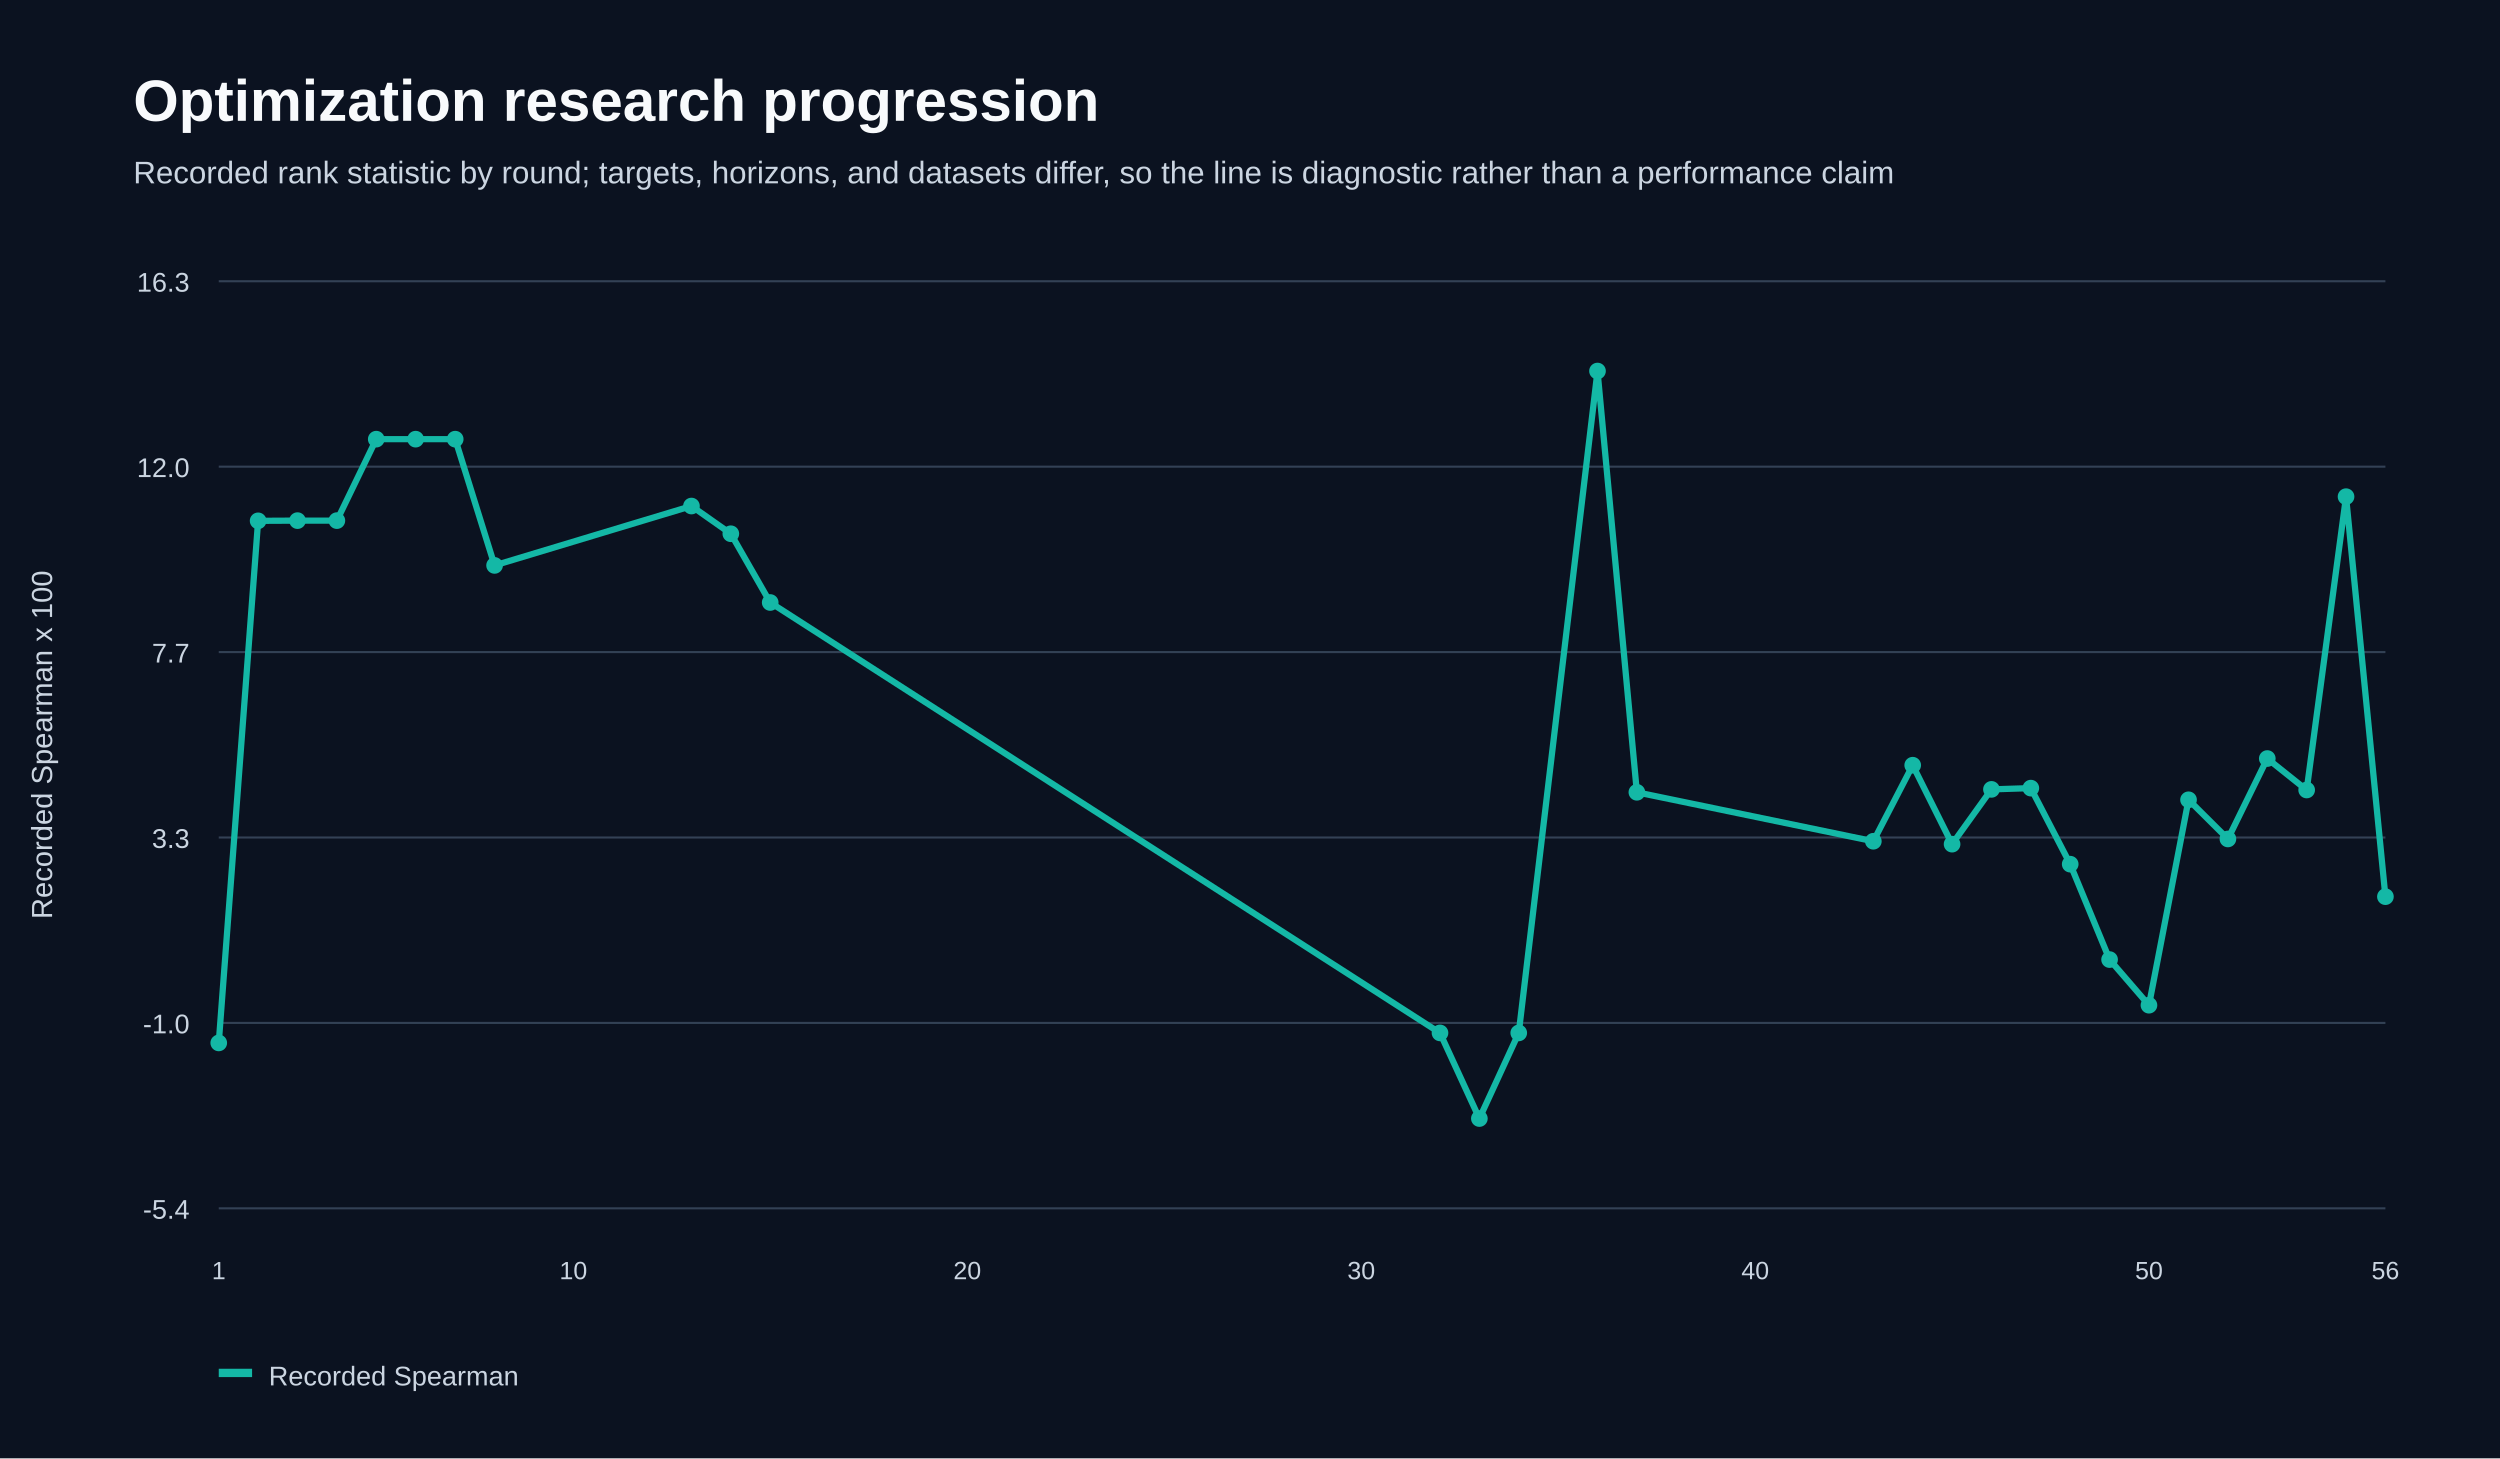
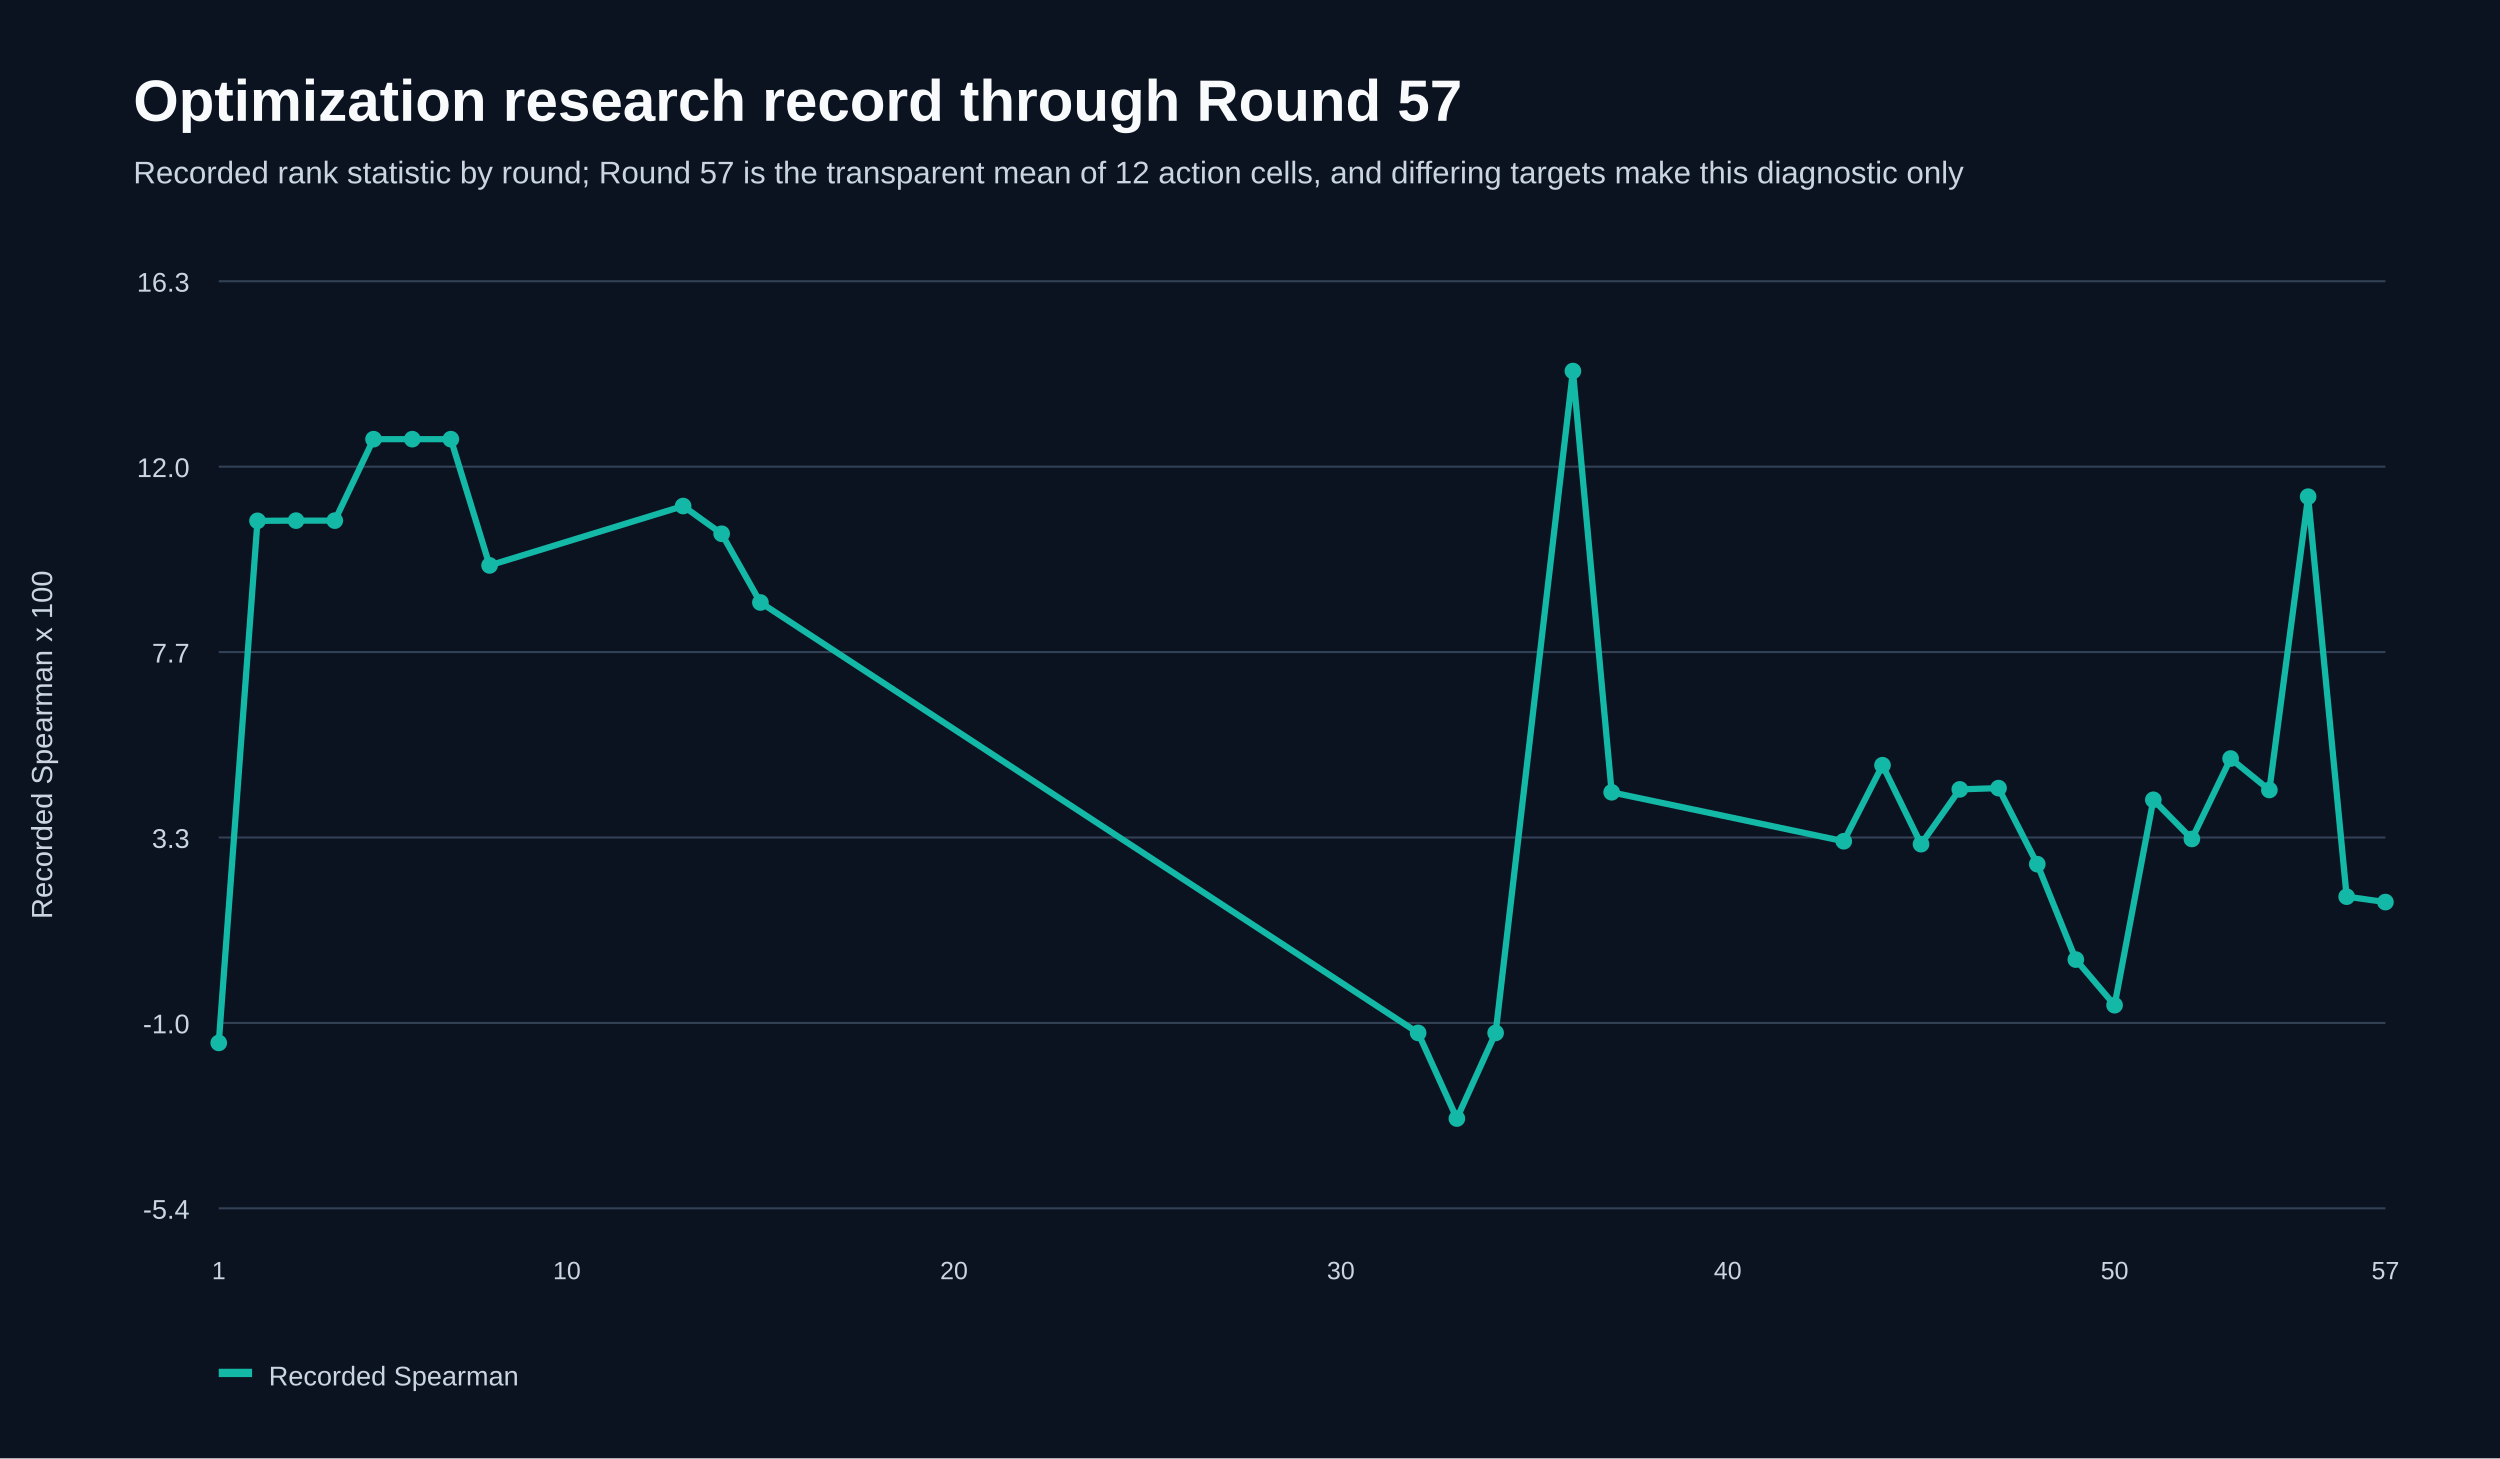
<svg xmlns="http://www.w3.org/2000/svg" width="1200" height="700" viewBox="0 0 1200 700" role="img">
  <rect width="1200" height="700" fill="#0b1220" />
-   <text x="64" y="58" fill="#f8fafc" font-family="Segoe UI,Arial,sans-serif" font-size="28" font-weight="700">Optimization research progression</text>
-   <text x="64" y="88" fill="#cbd5e1" font-family="Segoe UI,Arial,sans-serif" font-size="15">Recorded rank statistic by round; targets, horizons, and datasets differ, so the line is diagnostic rather than a performance claim</text>
+   <text x="64" y="58" fill="#f8fafc" font-family="Segoe UI,Arial,sans-serif" font-size="28" font-weight="700">Optimization research record through Round 57</text>
+   <text x="64" y="88" fill="#cbd5e1" font-family="Segoe UI,Arial,sans-serif" font-size="15">Recorded rank statistic by round; Round 57 is the transparent mean of 12 action cells, and differing targets make this diagnostic only</text>
  <line x1="105" y1="580.0" x2="1145" y2="580.0" stroke="#334155" />
  <text x="91" y="585.0" text-anchor="end" fill="#cbd5e1" font-family="Segoe UI,Arial,sans-serif" font-size="13">-5.4</text>
  <line x1="105" y1="491.0" x2="1145" y2="491.0" stroke="#334155" />
  <text x="91" y="496.0" text-anchor="end" fill="#cbd5e1" font-family="Segoe UI,Arial,sans-serif" font-size="13">-1.0</text>
  <line x1="105" y1="402.0" x2="1145" y2="402.0" stroke="#334155" />
  <text x="91" y="407.0" text-anchor="end" fill="#cbd5e1" font-family="Segoe UI,Arial,sans-serif" font-size="13">3.3</text>
  <line x1="105" y1="313.0" x2="1145" y2="313.0" stroke="#334155" />
  <text x="91" y="318.0" text-anchor="end" fill="#cbd5e1" font-family="Segoe UI,Arial,sans-serif" font-size="13">7.7</text>
  <line x1="105" y1="224.0" x2="1145" y2="224.0" stroke="#334155" />
  <text x="91" y="229.0" text-anchor="end" fill="#cbd5e1" font-family="Segoe UI,Arial,sans-serif" font-size="13">12.0</text>
  <line x1="105" y1="135.0" x2="1145" y2="135.0" stroke="#334155" />
  <text x="91" y="140.0" text-anchor="end" fill="#cbd5e1" font-family="Segoe UI,Arial,sans-serif" font-size="13">16.3</text>
  <text x="105.0" y="614" text-anchor="middle" fill="#cbd5e1" font-family="Segoe UI,Arial,sans-serif" font-size="12">1</text>
-   <text x="1145.0" y="614" text-anchor="middle" fill="#cbd5e1" font-family="Segoe UI,Arial,sans-serif" font-size="12">56</text>
-   <text x="275.2" y="614" text-anchor="middle" fill="#cbd5e1" font-family="Segoe UI,Arial,sans-serif" font-size="12">10</text>
-   <text x="464.3" y="614" text-anchor="middle" fill="#cbd5e1" font-family="Segoe UI,Arial,sans-serif" font-size="12">20</text>
-   <text x="653.4" y="614" text-anchor="middle" fill="#cbd5e1" font-family="Segoe UI,Arial,sans-serif" font-size="12">30</text>
-   <text x="842.5" y="614" text-anchor="middle" fill="#cbd5e1" font-family="Segoe UI,Arial,sans-serif" font-size="12">40</text>
-   <text x="1031.5" y="614" text-anchor="middle" fill="#cbd5e1" font-family="Segoe UI,Arial,sans-serif" font-size="12">50</text>
-   <path d="M 105.0 500.6 L 123.9 250.0 L 142.8 249.9 L 161.7 249.9 L 180.6 210.8 L 199.5 210.8 L 218.5 210.8 L 237.4 271.4 L 331.9 242.9 L 350.8 256.2 L 369.7 289.2 L 691.2 495.8 L 710.1 536.9 L 729.0 495.8 L 766.8 178.1 L 785.7 380.3 L 899.2 403.8 L 918.1 367.3 L 937.0 405.2 L 955.9 378.9 L 974.8 378.3 L 993.7 414.8 L 1012.6 460.6 L 1031.5 482.5 L 1050.5 383.9 L 1069.4 402.7 L 1088.3 364.1 L 1107.2 379.2 L 1126.1 238.4 L 1145.0 430.4" fill="none" stroke="#14b8a6" stroke-width="3" stroke-linejoin="round" />
+   <text x="1145.0" y="614" text-anchor="middle" fill="#cbd5e1" font-family="Segoe UI,Arial,sans-serif" font-size="12">57</text>
+   <text x="272.1" y="614" text-anchor="middle" fill="#cbd5e1" font-family="Segoe UI,Arial,sans-serif" font-size="12">10</text>
+   <text x="457.9" y="614" text-anchor="middle" fill="#cbd5e1" font-family="Segoe UI,Arial,sans-serif" font-size="12">20</text>
+   <text x="643.6" y="614" text-anchor="middle" fill="#cbd5e1" font-family="Segoe UI,Arial,sans-serif" font-size="12">30</text>
+   <text x="829.3" y="614" text-anchor="middle" fill="#cbd5e1" font-family="Segoe UI,Arial,sans-serif" font-size="12">40</text>
+   <text x="1015.0" y="614" text-anchor="middle" fill="#cbd5e1" font-family="Segoe UI,Arial,sans-serif" font-size="12">50</text>
+   <path d="M 105.0 500.6 L 123.6 250.0 L 142.1 249.9 L 160.7 249.9 L 179.3 210.8 L 197.9 210.8 L 216.4 210.8 L 235.0 271.4 L 327.9 242.9 L 346.4 256.2 L 365.0 289.2 L 680.7 495.8 L 699.3 536.9 L 717.9 495.8 L 755.0 178.1 L 773.6 380.3 L 885.0 403.8 L 903.6 367.3 L 922.1 405.2 L 940.7 378.9 L 959.3 378.3 L 977.9 414.8 L 996.4 460.6 L 1015.0 482.5 L 1033.6 383.9 L 1052.1 402.7 L 1070.7 364.1 L 1089.3 379.2 L 1107.9 238.4 L 1126.4 430.4 L 1145.0 433.0" fill="none" stroke="#14b8a6" stroke-width="3" stroke-linejoin="round" />
  <circle cx="105.0" cy="500.6" r="4" fill="#14b8a6" />
-   <circle cx="123.9" cy="250.0" r="4" fill="#14b8a6" />
-   <circle cx="142.8" cy="249.9" r="4" fill="#14b8a6" />
-   <circle cx="161.7" cy="249.9" r="4" fill="#14b8a6" />
-   <circle cx="180.6" cy="210.8" r="4" fill="#14b8a6" />
-   <circle cx="199.5" cy="210.8" r="4" fill="#14b8a6" />
-   <circle cx="218.5" cy="210.8" r="4" fill="#14b8a6" />
-   <circle cx="237.4" cy="271.4" r="4" fill="#14b8a6" />
-   <circle cx="331.9" cy="242.9" r="4" fill="#14b8a6" />
-   <circle cx="350.8" cy="256.2" r="4" fill="#14b8a6" />
-   <circle cx="369.7" cy="289.2" r="4" fill="#14b8a6" />
-   <circle cx="691.2" cy="495.8" r="4" fill="#14b8a6" />
-   <circle cx="710.1" cy="536.9" r="4" fill="#14b8a6" />
-   <circle cx="729.0" cy="495.8" r="4" fill="#14b8a6" />
-   <circle cx="766.8" cy="178.1" r="4" fill="#14b8a6" />
-   <circle cx="785.7" cy="380.3" r="4" fill="#14b8a6" />
-   <circle cx="899.2" cy="403.8" r="4" fill="#14b8a6" />
-   <circle cx="918.1" cy="367.3" r="4" fill="#14b8a6" />
-   <circle cx="937.0" cy="405.2" r="4" fill="#14b8a6" />
-   <circle cx="955.9" cy="378.9" r="4" fill="#14b8a6" />
-   <circle cx="974.8" cy="378.3" r="4" fill="#14b8a6" />
-   <circle cx="993.7" cy="414.8" r="4" fill="#14b8a6" />
-   <circle cx="1012.6" cy="460.6" r="4" fill="#14b8a6" />
-   <circle cx="1031.5" cy="482.5" r="4" fill="#14b8a6" />
-   <circle cx="1050.5" cy="383.9" r="4" fill="#14b8a6" />
-   <circle cx="1069.4" cy="402.7" r="4" fill="#14b8a6" />
-   <circle cx="1088.3" cy="364.1" r="4" fill="#14b8a6" />
-   <circle cx="1107.2" cy="379.2" r="4" fill="#14b8a6" />
-   <circle cx="1126.1" cy="238.4" r="4" fill="#14b8a6" />
-   <circle cx="1145.0" cy="430.4" r="4" fill="#14b8a6" />
+   <circle cx="123.6" cy="250.0" r="4" fill="#14b8a6" />
+   <circle cx="142.1" cy="249.9" r="4" fill="#14b8a6" />
+   <circle cx="160.7" cy="249.9" r="4" fill="#14b8a6" />
+   <circle cx="179.3" cy="210.8" r="4" fill="#14b8a6" />
+   <circle cx="197.9" cy="210.8" r="4" fill="#14b8a6" />
+   <circle cx="216.4" cy="210.8" r="4" fill="#14b8a6" />
+   <circle cx="235.0" cy="271.4" r="4" fill="#14b8a6" />
+   <circle cx="327.9" cy="242.9" r="4" fill="#14b8a6" />
+   <circle cx="346.4" cy="256.2" r="4" fill="#14b8a6" />
+   <circle cx="365.0" cy="289.2" r="4" fill="#14b8a6" />
+   <circle cx="680.7" cy="495.8" r="4" fill="#14b8a6" />
+   <circle cx="699.3" cy="536.9" r="4" fill="#14b8a6" />
+   <circle cx="717.9" cy="495.8" r="4" fill="#14b8a6" />
+   <circle cx="755.0" cy="178.1" r="4" fill="#14b8a6" />
+   <circle cx="773.6" cy="380.3" r="4" fill="#14b8a6" />
+   <circle cx="885.0" cy="403.8" r="4" fill="#14b8a6" />
+   <circle cx="903.6" cy="367.3" r="4" fill="#14b8a6" />
+   <circle cx="922.1" cy="405.2" r="4" fill="#14b8a6" />
+   <circle cx="940.7" cy="378.9" r="4" fill="#14b8a6" />
+   <circle cx="959.3" cy="378.3" r="4" fill="#14b8a6" />
+   <circle cx="977.9" cy="414.8" r="4" fill="#14b8a6" />
+   <circle cx="996.4" cy="460.6" r="4" fill="#14b8a6" />
+   <circle cx="1015.0" cy="482.5" r="4" fill="#14b8a6" />
+   <circle cx="1033.6" cy="383.9" r="4" fill="#14b8a6" />
+   <circle cx="1052.1" cy="402.7" r="4" fill="#14b8a6" />
+   <circle cx="1070.7" cy="364.1" r="4" fill="#14b8a6" />
+   <circle cx="1089.3" cy="379.2" r="4" fill="#14b8a6" />
+   <circle cx="1107.9" cy="238.4" r="4" fill="#14b8a6" />
+   <circle cx="1126.4" cy="430.4" r="4" fill="#14b8a6" />
+   <circle cx="1145.0" cy="433.0" r="4" fill="#14b8a6" />
  <rect x="105" y="657" width="16" height="4" fill="#14b8a6" />
  <text x="129" y="665" fill="#cbd5e1" font-family="Segoe UI,Arial,sans-serif" font-size="13">Recorded Spearman</text>
  <text transform="translate(25 357.5) rotate(-90)" text-anchor="middle" fill="#cbd5e1" font-family="Segoe UI,Arial,sans-serif" font-size="14">Recorded Spearman x 100</text>
</svg>
